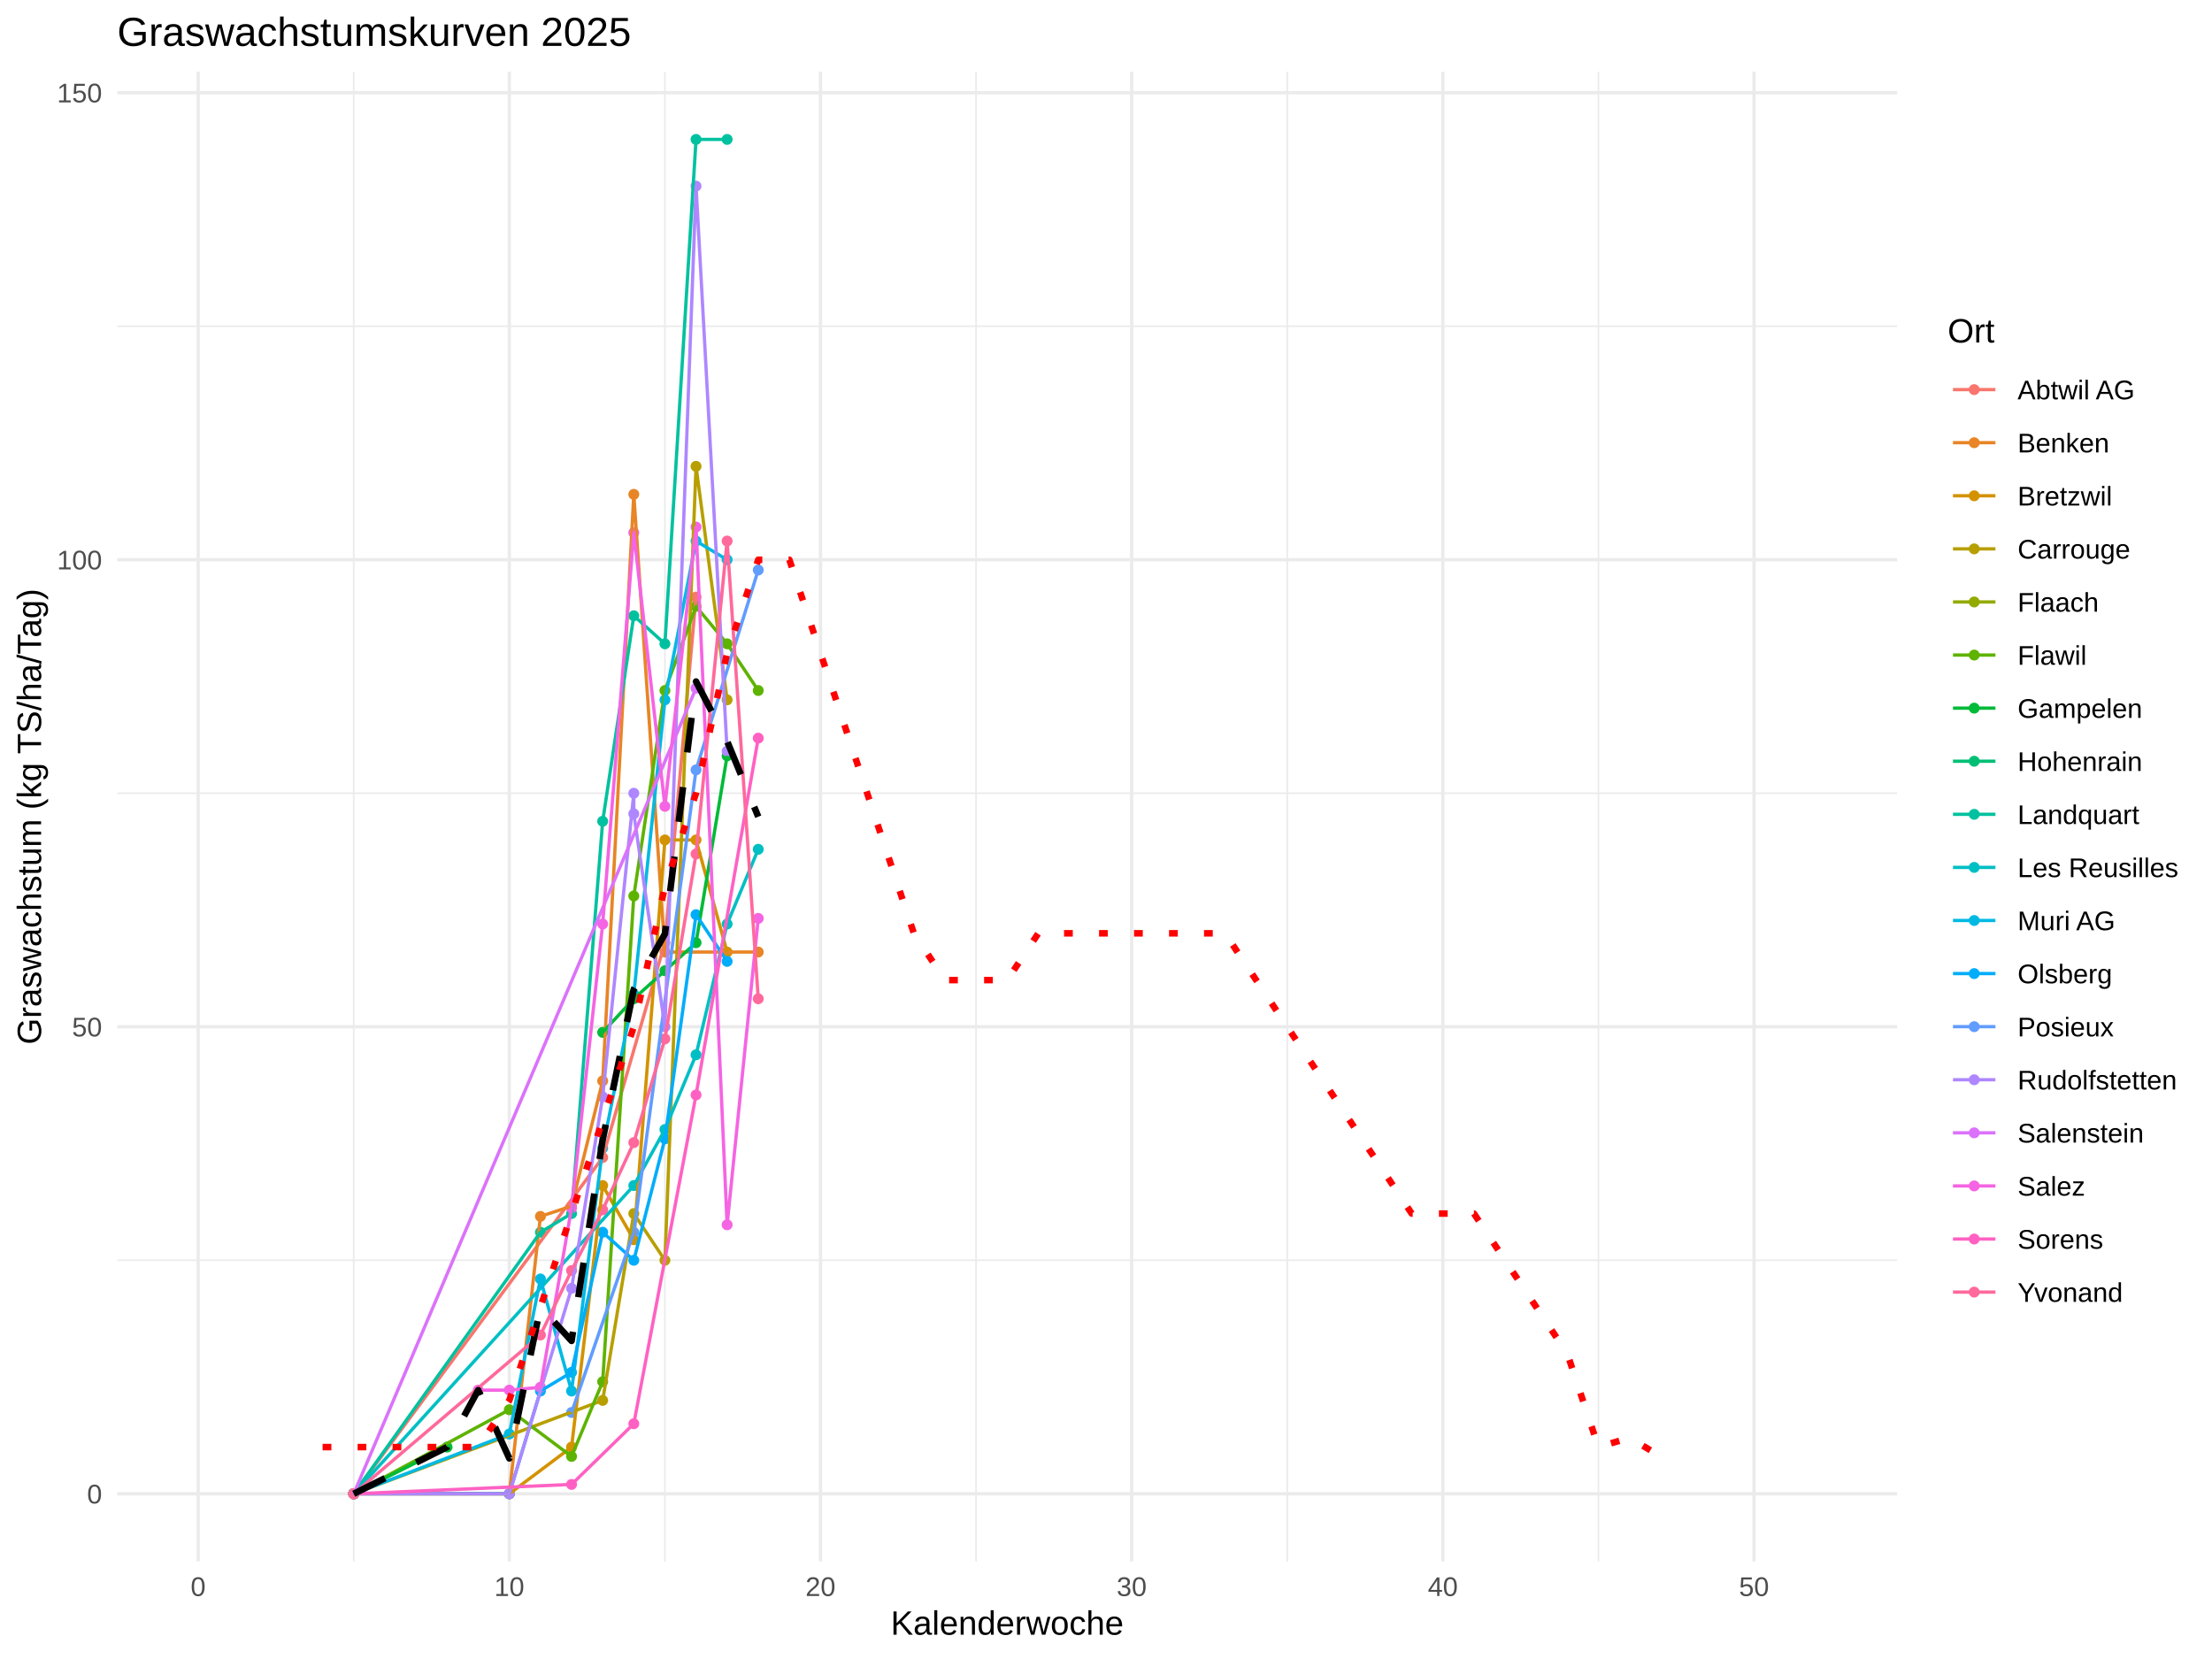
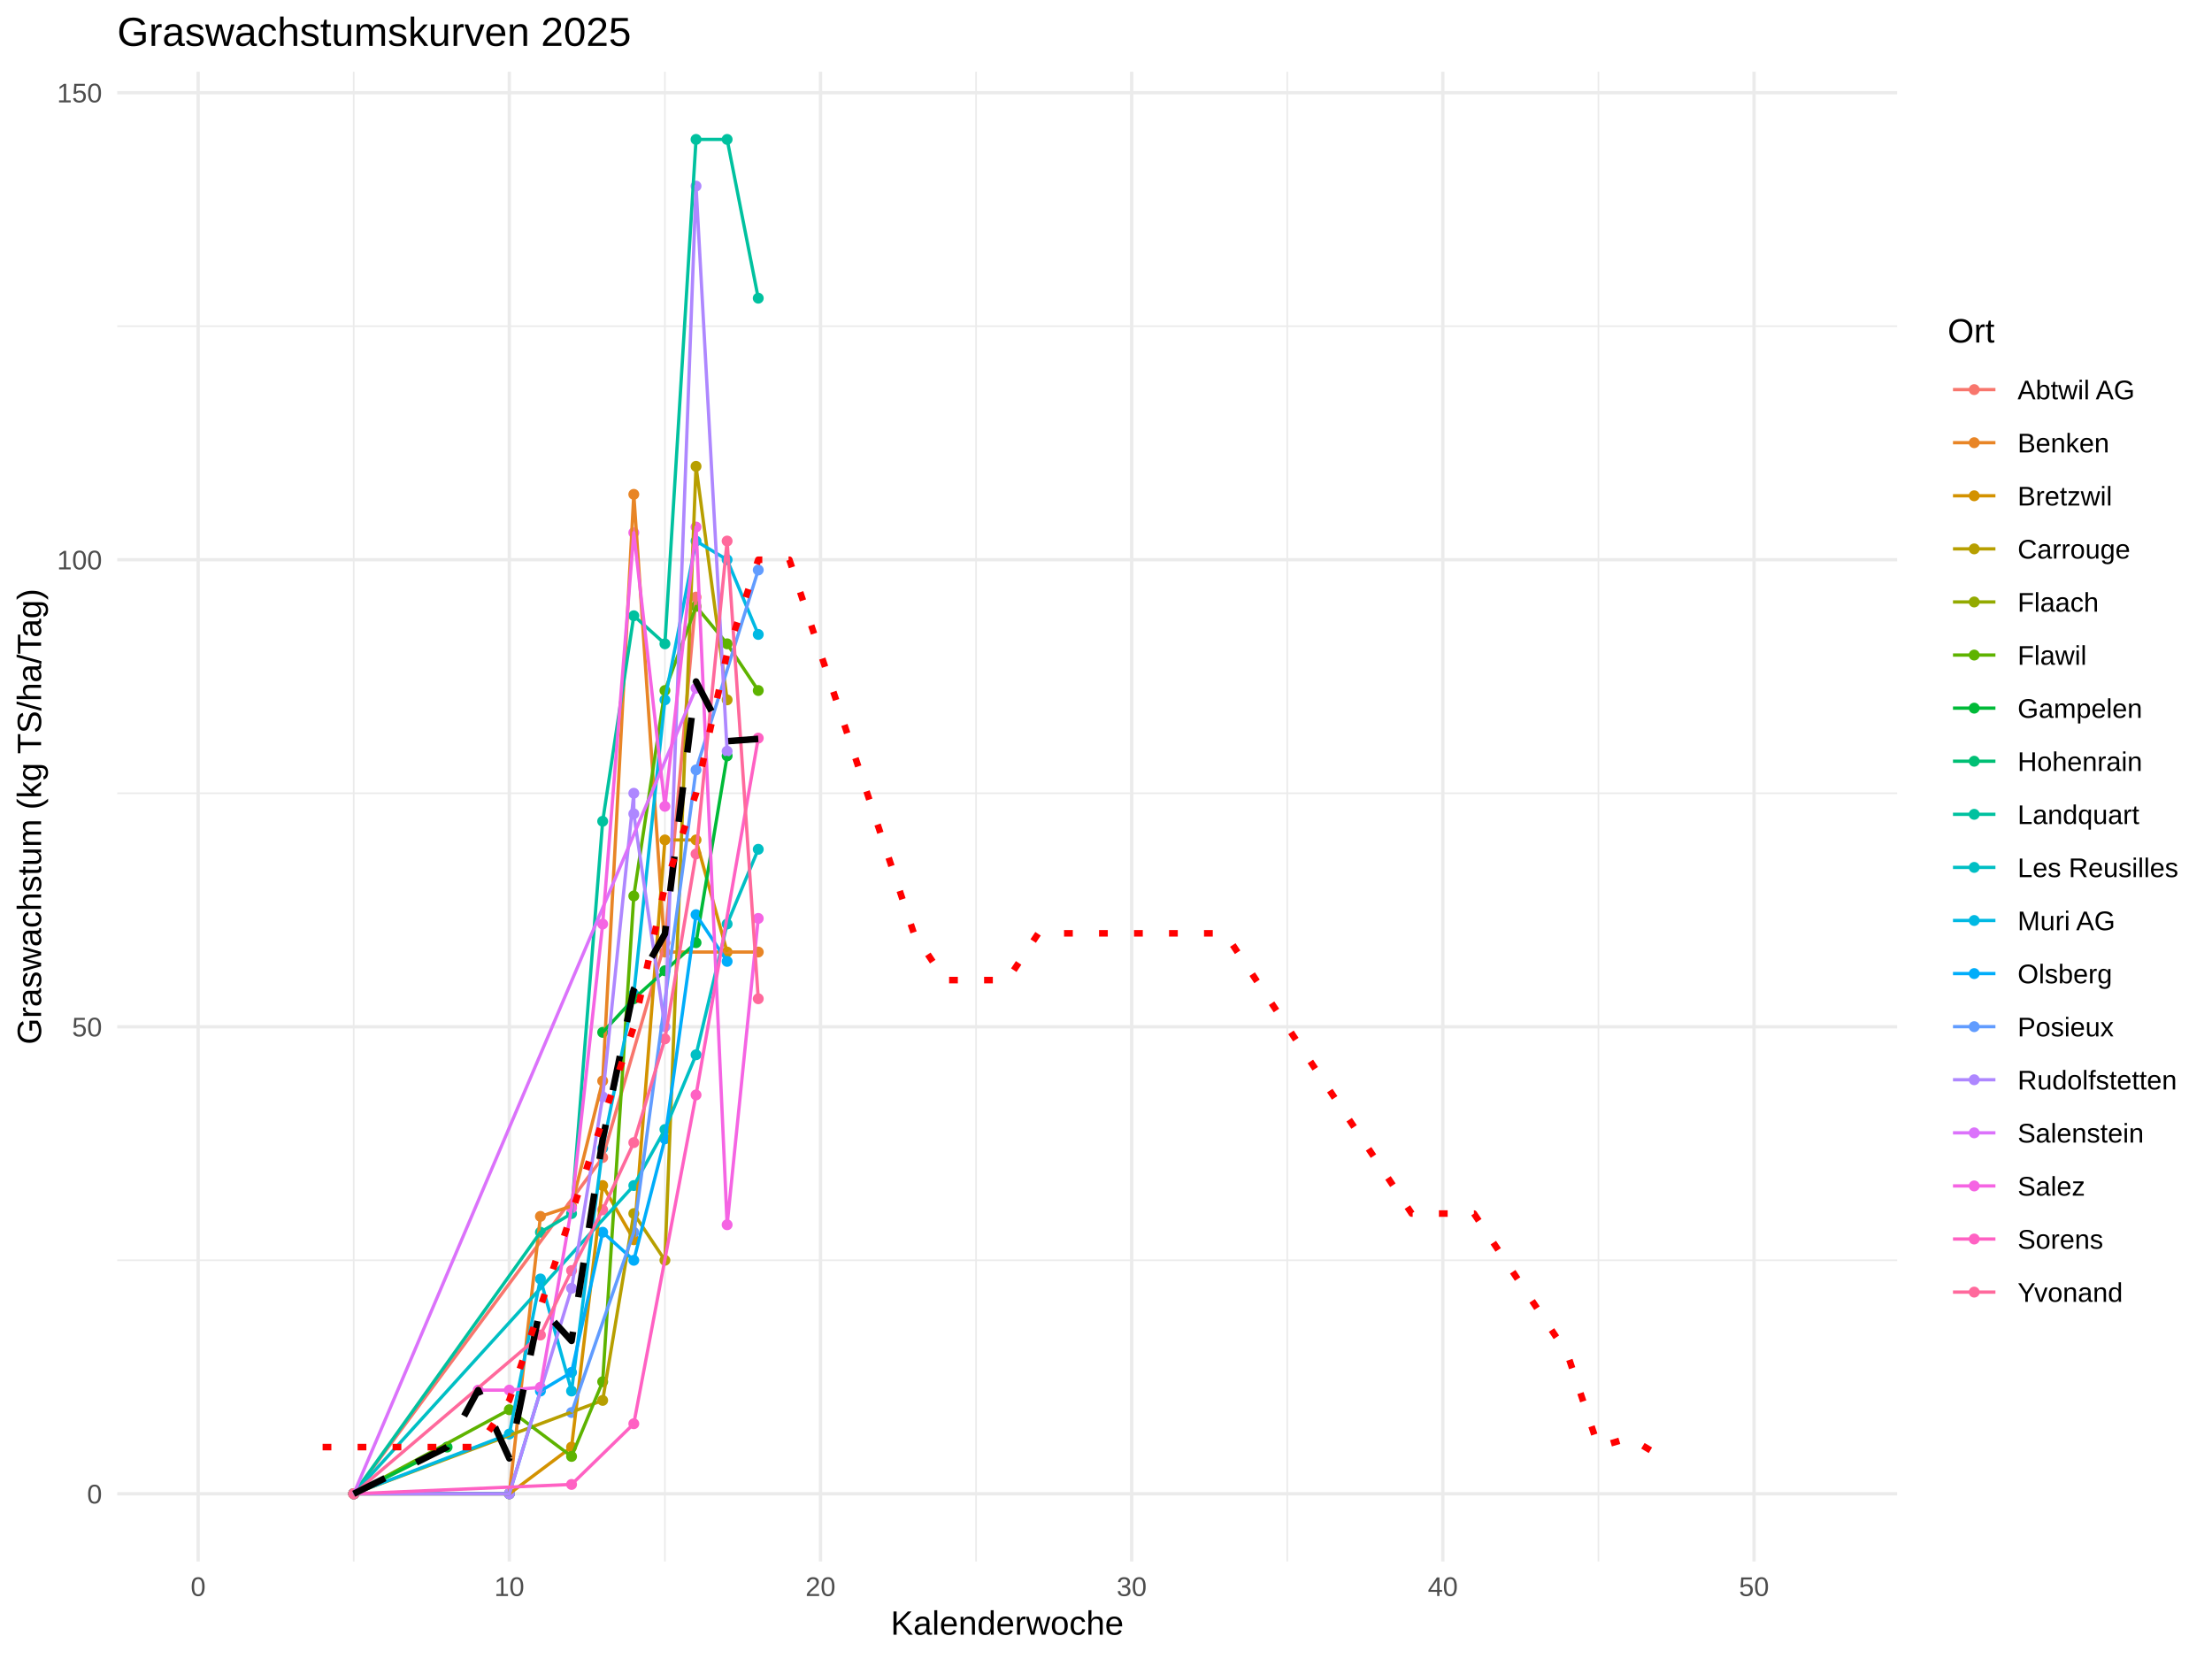
<svg xmlns="http://www.w3.org/2000/svg" class="svglite" width="720.00pt" height="540.00pt" viewBox="0 0 720.00 540.00">
  <defs>
    <style type="text/css">
    .svglite line, .svglite polyline, .svglite polygon, .svglite path, .svglite rect, .svglite circle {
      fill: none;
      stroke: #000000;
      stroke-linecap: round;
      stroke-linejoin: round;
      stroke-miterlimit: 10.00;
    }
    .svglite text {
      white-space: pre;
    }
  </style>
  </defs>
  <rect width="100%" height="100%" style="stroke: none; fill: none;" />
  <defs>
    <clipPath id="cpMC4wMHw3MjAuMDB8MC4wMHw1NDAuMDA=">
      <rect x="0.00" y="0.00" width="720.00" height="540.00" />
    </clipPath>
  </defs>
  <g clip-path="url(#cpMC4wMHw3MjAuMDB8MC4wMHw1NDAuMDA=)">
</g>
  <defs>
    <clipPath id="cpMzguMTZ8NjE3LjUyfDIzLjM0fDUwOC4yNw==">
      <rect x="38.16" y="23.34" width="579.36" height="484.93" />
    </clipPath>
  </defs>
  <g clip-path="url(#cpMzguMTZ8NjE3LjUyfDIzLjM0fDUwOC4yNw==)">
    <polyline points="38.16,410.22 617.52,410.22 " style="stroke-width: 0.53; stroke: #EBEBEB; stroke-linecap: butt;" />
    <polyline points="38.16,258.20 617.52,258.20 " style="stroke-width: 0.53; stroke: #EBEBEB; stroke-linecap: butt;" />
    <polyline points="38.16,106.18 617.52,106.18 " style="stroke-width: 0.53; stroke: #EBEBEB; stroke-linecap: butt;" />
    <polyline points="115.14,508.27 115.14,23.34 " style="stroke-width: 0.53; stroke: #EBEBEB; stroke-linecap: butt;" />
    <polyline points="216.43,508.27 216.43,23.34 " style="stroke-width: 0.53; stroke: #EBEBEB; stroke-linecap: butt;" />
    <polyline points="317.71,508.27 317.71,23.34 " style="stroke-width: 0.53; stroke: #EBEBEB; stroke-linecap: butt;" />
    <polyline points="419.00,508.27 419.00,23.34 " style="stroke-width: 0.53; stroke: #EBEBEB; stroke-linecap: butt;" />
    <polyline points="520.29,508.27 520.29,23.34 " style="stroke-width: 0.53; stroke: #EBEBEB; stroke-linecap: butt;" />
    <polyline points="38.16,486.22 617.52,486.22 " style="stroke-width: 1.07; stroke: #EBEBEB; stroke-linecap: butt;" />
    <polyline points="38.16,334.21 617.52,334.21 " style="stroke-width: 1.07; stroke: #EBEBEB; stroke-linecap: butt;" />
    <polyline points="38.16,182.19 617.52,182.19 " style="stroke-width: 1.07; stroke: #EBEBEB; stroke-linecap: butt;" />
    <polyline points="38.16,30.18 617.52,30.18 " style="stroke-width: 1.07; stroke: #EBEBEB; stroke-linecap: butt;" />
    <polyline points="64.50,508.27 64.50,23.34 " style="stroke-width: 1.07; stroke: #EBEBEB; stroke-linecap: butt;" />
    <polyline points="165.78,508.27 165.78,23.34 " style="stroke-width: 1.07; stroke: #EBEBEB; stroke-linecap: butt;" />
    <polyline points="267.07,508.27 267.07,23.34 " style="stroke-width: 1.07; stroke: #EBEBEB; stroke-linecap: butt;" />
    <polyline points="368.36,508.27 368.36,23.34 " style="stroke-width: 1.07; stroke: #EBEBEB; stroke-linecap: butt;" />
    <polyline points="469.64,508.27 469.64,23.34 " style="stroke-width: 1.07; stroke: #EBEBEB; stroke-linecap: butt;" />
    <polyline points="570.93,508.27 570.93,23.34 " style="stroke-width: 1.07; stroke: #EBEBEB; stroke-linecap: butt;" />
    <circle cx="115.14" cy="486.22" r="1.42" style="stroke-width: 0.71; stroke: #F8766D; fill: #F8766D;" />
    <circle cx="226.56" cy="194.35" r="1.42" style="stroke-width: 0.71; stroke: #F8766D; fill: #F8766D;" />
    <circle cx="196.17" cy="376.77" r="1.42" style="stroke-width: 0.71; stroke: #F8766D; fill: #F8766D;" />
    <circle cx="216.43" cy="306.85" r="1.42" style="stroke-width: 0.71; stroke: #F8766D; fill: #F8766D;" />
    <circle cx="115.14" cy="486.22" r="1.42" style="stroke-width: 0.71; stroke: #E88526; fill: #E88526;" />
    <circle cx="186.04" cy="392.58" r="1.42" style="stroke-width: 0.71; stroke: #E88526; fill: #E88526;" />
+     <circle cx="216.43" cy="309.89" r="1.42" style="stroke-width: 0.71; stroke: #E88526; fill: #E88526;" />
    <circle cx="246.81" cy="309.89" r="1.42" style="stroke-width: 0.71; stroke: #E88526; fill: #E88526;" />
-     <circle cx="216.43" cy="309.89" r="1.42" style="stroke-width: 0.71; stroke: #E88526; fill: #E88526;" />
    <circle cx="175.91" cy="395.93" r="1.42" style="stroke-width: 0.71; stroke: #E88526; fill: #E88526;" />
+     <circle cx="165.78" cy="486.22" r="1.42" style="stroke-width: 0.71; stroke: #E88526; fill: #E88526;" />
    <circle cx="206.30" cy="160.91" r="1.42" style="stroke-width: 0.71; stroke: #E88526; fill: #E88526;" />
-     <circle cx="165.78" cy="486.22" r="1.42" style="stroke-width: 0.71; stroke: #E88526; fill: #E88526;" />
    <circle cx="196.17" cy="351.84" r="1.42" style="stroke-width: 0.71; stroke: #E88526; fill: #E88526;" />
    <circle cx="196.17" cy="385.89" r="1.42" style="stroke-width: 0.71; stroke: #D39200; fill: #D39200;" />
    <circle cx="165.78" cy="486.22" r="1.42" style="stroke-width: 0.71; stroke: #D39200; fill: #D39200;" />
    <circle cx="236.68" cy="309.89" r="1.42" style="stroke-width: 0.71; stroke: #D39200; fill: #D39200;" />
    <circle cx="216.43" cy="273.40" r="1.42" style="stroke-width: 0.71; stroke: #D39200; fill: #D39200;" />
    <circle cx="186.04" cy="471.02" r="1.42" style="stroke-width: 0.71; stroke: #D39200; fill: #D39200;" />
    <circle cx="115.14" cy="486.22" r="1.42" style="stroke-width: 0.71; stroke: #D39200; fill: #D39200;" />
    <circle cx="226.56" cy="273.40" r="1.42" style="stroke-width: 0.71; stroke: #D39200; fill: #D39200;" />
    <circle cx="206.30" cy="403.53" r="1.42" style="stroke-width: 0.71; stroke: #D39200; fill: #D39200;" />
    <circle cx="216.43" cy="410.22" r="1.42" style="stroke-width: 0.71; stroke: #B79F00; fill: #B79F00;" />
    <circle cx="226.56" cy="151.79" r="1.42" style="stroke-width: 0.71; stroke: #B79F00; fill: #B79F00;" />
    <circle cx="196.17" cy="455.82" r="1.42" style="stroke-width: 0.71; stroke: #B79F00; fill: #B79F00;" />
    <circle cx="236.68" cy="227.80" r="1.42" style="stroke-width: 0.71; stroke: #B79F00; fill: #B79F00;" />
    <circle cx="115.14" cy="486.22" r="1.42" style="stroke-width: 0.71; stroke: #B79F00; fill: #B79F00;" />
    <circle cx="206.30" cy="395.01" r="1.42" style="stroke-width: 0.71; stroke: #B79F00; fill: #B79F00;" />
    <circle cx="226.56" cy="197.39" r="1.42" style="stroke-width: 0.71; stroke: #5EB300; fill: #5EB300;" />
    <circle cx="115.14" cy="486.22" r="1.42" style="stroke-width: 0.71; stroke: #5EB300; fill: #5EB300;" />
    <circle cx="216.43" cy="224.76" r="1.42" style="stroke-width: 0.71; stroke: #5EB300; fill: #5EB300;" />
    <circle cx="196.17" cy="449.74" r="1.42" style="stroke-width: 0.71; stroke: #5EB300; fill: #5EB300;" />
    <circle cx="165.78" cy="458.86" r="1.42" style="stroke-width: 0.71; stroke: #5EB300; fill: #5EB300;" />
    <circle cx="206.30" cy="291.64" r="1.42" style="stroke-width: 0.71; stroke: #5EB300; fill: #5EB300;" />
    <circle cx="236.68" cy="209.56" r="1.42" style="stroke-width: 0.71; stroke: #5EB300; fill: #5EB300;" />
    <circle cx="186.04" cy="474.06" r="1.42" style="stroke-width: 0.71; stroke: #5EB300; fill: #5EB300;" />
    <circle cx="246.81" cy="224.76" r="1.42" style="stroke-width: 0.71; stroke: #5EB300; fill: #5EB300;" />
    <circle cx="236.68" cy="246.04" r="1.42" style="stroke-width: 0.71; stroke: #00BA38; fill: #00BA38;" />
    <circle cx="226.56" cy="306.85" r="1.42" style="stroke-width: 0.71; stroke: #00BA38; fill: #00BA38;" />
    <circle cx="145.53" cy="471.02" r="1.42" style="stroke-width: 0.71; stroke: #00BA38; fill: #00BA38;" />
    <circle cx="115.14" cy="486.22" r="1.42" style="stroke-width: 0.71; stroke: #00BA38; fill: #00BA38;" />
    <circle cx="216.43" cy="315.97" r="1.42" style="stroke-width: 0.71; stroke: #00BA38; fill: #00BA38;" />
    <circle cx="206.30" cy="325.09" r="1.42" style="stroke-width: 0.71; stroke: #00BA38; fill: #00BA38;" />
    <circle cx="196.17" cy="336.03" r="1.42" style="stroke-width: 0.71; stroke: #00BA38; fill: #00BA38;" />
    <circle cx="115.14" cy="486.22" r="1.42" style="stroke-width: 0.71; stroke: #00BF74; fill: #00BF74;" />
    <circle cx="206.30" cy="200.43" r="1.42" style="stroke-width: 0.71; stroke: #00C19F; fill: #00C19F;" />
    <circle cx="186.04" cy="395.01" r="1.42" style="stroke-width: 0.71; stroke: #00C19F; fill: #00C19F;" />
    <circle cx="175.91" cy="401.09" r="1.42" style="stroke-width: 0.71; stroke: #00C19F; fill: #00C19F;" />
    <circle cx="115.14" cy="486.22" r="1.42" style="stroke-width: 0.71; stroke: #00C19F; fill: #00C19F;" />
    <circle cx="226.56" cy="45.38" r="1.42" style="stroke-width: 0.71; stroke: #00C19F; fill: #00C19F;" />
-     <circle cx="236.68" cy="45.38" r="1.42" style="stroke-width: 0.71; stroke: #00C19F; fill: #00C19F;" />
    <circle cx="196.17" cy="267.32" r="1.42" style="stroke-width: 0.71; stroke: #00C19F; fill: #00C19F;" />
    <circle cx="216.43" cy="209.56" r="1.42" style="stroke-width: 0.71; stroke: #00C19F; fill: #00C19F;" />
+     <circle cx="236.68" cy="45.38" r="1.42" style="stroke-width: 0.71; stroke: #00C19F; fill: #00C19F;" />
+     <circle cx="246.81" cy="97.06" r="1.42" style="stroke-width: 0.71; stroke: #00C19F; fill: #00C19F;" />
    <circle cx="226.56" cy="343.33" r="1.42" style="stroke-width: 0.71; stroke: #00BFC4; fill: #00BFC4;" />
    <circle cx="246.81" cy="276.44" r="1.42" style="stroke-width: 0.71; stroke: #00BFC4; fill: #00BFC4;" />
    <circle cx="236.68" cy="300.76" r="1.42" style="stroke-width: 0.71; stroke: #00BFC4; fill: #00BFC4;" />
    <circle cx="216.43" cy="367.65" r="1.42" style="stroke-width: 0.71; stroke: #00BFC4; fill: #00BFC4;" />
    <circle cx="206.30" cy="385.89" r="1.42" style="stroke-width: 0.71; stroke: #00BFC4; fill: #00BFC4;" />
    <circle cx="115.14" cy="486.22" r="1.42" style="stroke-width: 0.71; stroke: #00BFC4; fill: #00BFC4;" />
    <circle cx="206.30" cy="323.57" r="1.42" style="stroke-width: 0.71; stroke: #00B9E3; fill: #00B9E3;" />
    <circle cx="115.14" cy="486.22" r="1.42" style="stroke-width: 0.71; stroke: #00B9E3; fill: #00B9E3;" />
-     <circle cx="165.78" cy="466.77" r="1.42" style="stroke-width: 0.71; stroke: #00B9E3; fill: #00B9E3;" />
+     <circle cx="246.81" cy="206.51" r="1.42" style="stroke-width: 0.71; stroke: #00B9E3; fill: #00B9E3;" />
    <circle cx="196.17" cy="373.73" r="1.42" style="stroke-width: 0.71; stroke: #00B9E3; fill: #00B9E3;" />
    <circle cx="226.56" cy="176.11" r="1.42" style="stroke-width: 0.71; stroke: #00B9E3; fill: #00B9E3;" />
    <circle cx="236.68" cy="182.19" r="1.42" style="stroke-width: 0.71; stroke: #00B9E3; fill: #00B9E3;" />
+     <circle cx="165.78" cy="466.77" r="1.42" style="stroke-width: 0.71; stroke: #00B9E3; fill: #00B9E3;" />
    <circle cx="186.04" cy="452.78" r="1.42" style="stroke-width: 0.71; stroke: #00B9E3; fill: #00B9E3;" />
+     <circle cx="216.43" cy="227.80" r="1.42" style="stroke-width: 0.71; stroke: #00B9E3; fill: #00B9E3;" />
    <circle cx="175.91" cy="416.30" r="1.42" style="stroke-width: 0.71; stroke: #00B9E3; fill: #00B9E3;" />
-     <circle cx="216.43" cy="227.80" r="1.42" style="stroke-width: 0.71; stroke: #00B9E3; fill: #00B9E3;" />
    <circle cx="175.91" cy="452.78" r="1.42" style="stroke-width: 0.71; stroke: #00ADFA; fill: #00ADFA;" />
    <circle cx="196.17" cy="401.09" r="1.42" style="stroke-width: 0.71; stroke: #00ADFA; fill: #00ADFA;" />
    <circle cx="236.68" cy="312.93" r="1.42" style="stroke-width: 0.71; stroke: #00ADFA; fill: #00ADFA;" />
    <circle cx="216.43" cy="370.69" r="1.42" style="stroke-width: 0.71; stroke: #00ADFA; fill: #00ADFA;" />
    <circle cx="226.56" cy="297.72" r="1.42" style="stroke-width: 0.71; stroke: #00ADFA; fill: #00ADFA;" />
    <circle cx="115.14" cy="486.22" r="1.42" style="stroke-width: 0.71; stroke: #00ADFA; fill: #00ADFA;" />
    <circle cx="165.78" cy="486.22" r="1.42" style="stroke-width: 0.71; stroke: #00ADFA; fill: #00ADFA;" />
    <circle cx="206.30" cy="410.22" r="1.42" style="stroke-width: 0.71; stroke: #00ADFA; fill: #00ADFA;" />
    <circle cx="186.04" cy="446.70" r="1.42" style="stroke-width: 0.71; stroke: #00ADFA; fill: #00ADFA;" />
    <circle cx="206.30" cy="401.09" r="1.42" style="stroke-width: 0.71; stroke: #619CFF; fill: #619CFF;" />
    <circle cx="186.04" cy="459.77" r="1.42" style="stroke-width: 0.71; stroke: #619CFF; fill: #619CFF;" />
    <circle cx="246.81" cy="185.54" r="1.42" style="stroke-width: 0.71; stroke: #619CFF; fill: #619CFF;" />
    <circle cx="226.56" cy="250.60" r="1.42" style="stroke-width: 0.71; stroke: #619CFF; fill: #619CFF;" />
    <circle cx="226.56" cy="60.58" r="1.42" style="stroke-width: 0.71; stroke: #AE87FF; fill: #AE87FF;" />
+     <circle cx="216.43" cy="334.21" r="1.42" style="stroke-width: 0.71; stroke: #AE87FF; fill: #AE87FF;" />
    <circle cx="206.30" cy="258.20" r="1.42" style="stroke-width: 0.71; stroke: #AE87FF; fill: #AE87FF;" />
-     <circle cx="216.43" cy="334.21" r="1.42" style="stroke-width: 0.71; stroke: #AE87FF; fill: #AE87FF;" />
+     <circle cx="236.68" cy="244.52" r="1.42" style="stroke-width: 0.71; stroke: #AE87FF; fill: #AE87FF;" />
    <circle cx="196.17" cy="357.01" r="1.42" style="stroke-width: 0.71; stroke: #AE87FF; fill: #AE87FF;" />
-     <circle cx="236.68" cy="244.52" r="1.42" style="stroke-width: 0.71; stroke: #AE87FF; fill: #AE87FF;" />
-     <circle cx="206.30" cy="264.89" r="1.42" style="stroke-width: 0.71; stroke: #AE87FF; fill: #AE87FF;" />
    <circle cx="115.14" cy="486.22" r="1.42" style="stroke-width: 0.71; stroke: #AE87FF; fill: #AE87FF;" />
    <circle cx="165.78" cy="486.22" r="1.42" style="stroke-width: 0.71; stroke: #AE87FF; fill: #AE87FF;" />
+     <circle cx="206.30" cy="264.89" r="1.42" style="stroke-width: 0.71; stroke: #AE87FF; fill: #AE87FF;" />
    <circle cx="186.04" cy="419.34" r="1.42" style="stroke-width: 0.71; stroke: #AE87FF; fill: #AE87FF;" />
    <circle cx="115.14" cy="486.22" r="1.42" style="stroke-width: 0.71; stroke: #DB72FB; fill: #DB72FB;" />
    <circle cx="226.56" cy="224.00" r="1.42" style="stroke-width: 0.71; stroke: #DB72FB; fill: #DB72FB;" />
    <circle cx="206.30" cy="173.38" r="1.42" style="stroke-width: 0.71; stroke: #F564E3; fill: #F564E3;" />
-     <circle cx="175.91" cy="451.56" r="1.42" style="stroke-width: 0.71; stroke: #F564E3; fill: #F564E3;" />
    <circle cx="216.43" cy="262.46" r="1.42" style="stroke-width: 0.71; stroke: #F564E3; fill: #F564E3;" />
    <circle cx="226.56" cy="171.55" r="1.42" style="stroke-width: 0.71; stroke: #F564E3; fill: #F564E3;" />
-     <circle cx="165.78" cy="452.48" r="1.42" style="stroke-width: 0.71; stroke: #F564E3; fill: #F564E3;" />
+     <circle cx="175.91" cy="451.56" r="1.42" style="stroke-width: 0.71; stroke: #F564E3; fill: #F564E3;" />
    <circle cx="236.68" cy="398.66" r="1.42" style="stroke-width: 0.71; stroke: #F564E3; fill: #F564E3;" />
    <circle cx="246.81" cy="298.94" r="1.42" style="stroke-width: 0.71; stroke: #F564E3; fill: #F564E3;" />
+     <circle cx="165.78" cy="452.48" r="1.42" style="stroke-width: 0.71; stroke: #F564E3; fill: #F564E3;" />
+     <circle cx="186.04" cy="393.19" r="1.42" style="stroke-width: 0.71; stroke: #F564E3; fill: #F564E3;" />
    <circle cx="196.17" cy="300.76" r="1.42" style="stroke-width: 0.71; stroke: #F564E3; fill: #F564E3;" />
-     <circle cx="186.04" cy="393.19" r="1.42" style="stroke-width: 0.71; stroke: #F564E3; fill: #F564E3;" />
    <circle cx="155.66" cy="452.48" r="1.42" style="stroke-width: 0.71; stroke: #F564E3; fill: #F564E3;" />
    <circle cx="226.56" cy="356.40" r="1.42" style="stroke-width: 0.71; stroke: #FF61C3; fill: #FF61C3;" />
    <circle cx="206.30" cy="463.42" r="1.42" style="stroke-width: 0.71; stroke: #FF61C3; fill: #FF61C3;" />
    <circle cx="115.14" cy="486.22" r="1.42" style="stroke-width: 0.71; stroke: #FF61C3; fill: #FF61C3;" />
    <circle cx="115.14" cy="486.22" r="1.42" style="stroke-width: 0.71; stroke: #FF61C3; fill: #FF61C3;" />
    <circle cx="246.81" cy="240.26" r="1.42" style="stroke-width: 0.71; stroke: #FF61C3; fill: #FF61C3;" />
    <circle cx="186.04" cy="483.18" r="1.42" style="stroke-width: 0.71; stroke: #FF61C3; fill: #FF61C3;" />
    <circle cx="115.14" cy="486.22" r="1.42" style="stroke-width: 0.71; stroke: #93AA00; fill: #93AA00;" />
    <circle cx="115.14" cy="486.22" r="1.42" style="stroke-width: 0.71; stroke: #FF699C; fill: #FF699C;" />
    <circle cx="196.17" cy="393.80" r="1.42" style="stroke-width: 0.71; stroke: #FF699C; fill: #FF699C;" />
    <circle cx="175.91" cy="434.54" r="1.42" style="stroke-width: 0.71; stroke: #FF699C; fill: #FF699C;" />
    <circle cx="226.56" cy="277.96" r="1.42" style="stroke-width: 0.71; stroke: #FF699C; fill: #FF699C;" />
    <circle cx="186.04" cy="413.56" r="1.42" style="stroke-width: 0.71; stroke: #FF699C; fill: #FF699C;" />
    <circle cx="206.30" cy="371.91" r="1.42" style="stroke-width: 0.71; stroke: #FF699C; fill: #FF699C;" />
    <circle cx="236.68" cy="176.11" r="1.42" style="stroke-width: 0.71; stroke: #FF699C; fill: #FF699C;" />
    <circle cx="216.43" cy="338.16" r="1.42" style="stroke-width: 0.71; stroke: #FF699C; fill: #FF699C;" />
    <circle cx="246.81" cy="325.09" r="1.42" style="stroke-width: 0.71; stroke: #FF699C; fill: #FF699C;" />
    <polyline points="115.14,486.22 196.17,376.77 216.43,306.85 226.56,194.35 " style="stroke-width: 1.07; stroke: #F8766D; stroke-linecap: butt;" />
    <polyline points="115.14,486.22 165.78,486.22 175.91,395.93 186.04,392.58 196.17,351.84 206.30,160.91 216.43,309.89 246.81,309.89 " style="stroke-width: 1.07; stroke: #E88526; stroke-linecap: butt;" />
    <polyline points="115.14,486.22 165.78,486.22 186.04,471.02 196.17,385.89 206.30,403.53 216.43,273.40 226.56,273.40 236.68,309.89 " style="stroke-width: 1.07; stroke: #D39200; stroke-linecap: butt;" />
    <polyline points="115.14,486.22 196.17,455.82 206.30,395.01 216.43,410.22 226.56,151.79 236.68,227.80 " style="stroke-width: 1.07; stroke: #B79F00; stroke-linecap: butt;" />
    <polyline points="115.14,486.22 165.78,458.86 186.04,474.06 196.17,449.74 206.30,291.64 216.43,224.76 226.56,197.39 236.68,209.56 246.81,224.76 " style="stroke-width: 1.07; stroke: #5EB300; stroke-linecap: butt;" />
    <polyline points="115.14,486.22 145.53,471.02 " style="stroke-width: 1.07; stroke: #00BA38; stroke-linecap: butt;" />
    <polyline points="196.17,336.03 206.30,325.09 216.43,315.97 226.56,306.85 236.68,246.04 " style="stroke-width: 1.07; stroke: #00BA38; stroke-linecap: butt;" />
-     <polyline points="115.14,486.22 175.91,401.09 186.04,395.01 196.17,267.32 206.30,200.43 216.43,209.56 226.56,45.38 236.68,45.38 " style="stroke-width: 1.07; stroke: #00C19F; stroke-linecap: butt;" />
+     <polyline points="115.14,486.22 175.91,401.09 186.04,395.01 196.17,267.32 206.30,200.43 216.43,209.56 226.56,45.38 236.68,45.38 246.81,97.06 " style="stroke-width: 1.07; stroke: #00C19F; stroke-linecap: butt;" />
    <polyline points="115.14,486.22 206.30,385.89 216.43,367.65 226.56,343.33 236.68,300.76 246.81,276.44 " style="stroke-width: 1.07; stroke: #00BFC4; stroke-linecap: butt;" />
-     <polyline points="115.14,486.22 165.78,466.77 175.91,416.30 186.04,452.78 196.17,373.73 206.30,323.57 216.43,227.80 226.56,176.11 236.68,182.19 " style="stroke-width: 1.07; stroke: #00B9E3; stroke-linecap: butt;" />
+     <polyline points="115.14,486.22 165.78,466.77 175.91,416.30 186.04,452.78 196.17,373.73 206.30,323.57 216.43,227.80 226.56,176.11 236.68,182.19 246.81,206.51 " style="stroke-width: 1.07; stroke: #00B9E3; stroke-linecap: butt;" />
    <polyline points="115.14,486.22 165.78,486.22 175.91,452.78 186.04,446.70 196.17,401.09 206.30,410.22 216.43,370.69 226.56,297.72 236.68,312.93 " style="stroke-width: 1.07; stroke: #00ADFA; stroke-linecap: butt;" />
    <polyline points="186.04,459.77 206.30,401.09 226.56,250.60 246.81,185.54 " style="stroke-width: 1.07; stroke: #619CFF; stroke-linecap: butt;" />
    <polyline points="115.14,486.22 165.78,486.22 186.04,419.34 196.17,357.01 206.30,258.20 206.30,264.89 216.43,334.21 226.56,60.58 236.68,244.52 " style="stroke-width: 1.07; stroke: #AE87FF; stroke-linecap: butt;" />
    <polyline points="115.14,486.22 226.56,224.00 " style="stroke-width: 1.07; stroke: #DB72FB; stroke-linecap: butt;" />
    <polyline points="155.66,452.48 165.78,452.48 175.91,451.56 186.04,393.19 196.17,300.76 206.30,173.38 216.43,262.46 226.56,171.55 236.68,398.66 246.81,298.94 " style="stroke-width: 1.07; stroke: #F564E3; stroke-linecap: butt;" />
    <polyline points="115.14,486.22 115.14,486.22 186.04,483.18 206.30,463.42 226.56,356.40 246.81,240.26 " style="stroke-width: 1.07; stroke: #FF61C3; stroke-linecap: butt;" />
    <polyline points="115.14,486.22 175.91,434.54 186.04,413.56 196.17,393.80 206.30,371.91 216.43,338.16 226.56,277.96 236.68,176.11 246.81,325.09 " style="stroke-width: 1.07; stroke: #FF699C; stroke-linecap: butt;" />
-     <polyline points="115.14,486.22 145.53,471.02 155.66,452.48 165.78,474.71 175.91,425.37 186.04,436.47 196.17,370.82 206.30,321.95 216.43,303.97 226.56,221.83 236.68,241.26 246.81,265.84 " style="stroke-width: 2.13; stroke-dasharray: 11.38,11.38; stroke-linecap: butt;" />
+     <polyline points="115.14,486.22 145.53,471.02 155.66,452.48 165.78,474.71 175.91,425.37 186.04,436.47 196.17,370.82 206.30,321.95 216.43,303.97 226.56,221.83 236.68,241.26 246.81,240.50 " style="stroke-width: 2.13; stroke-dasharray: 11.38,11.38; stroke-linecap: butt;" />
    <polyline points="105.01,471.02 115.14,471.02 125.27,471.02 135.40,471.02 145.53,471.02 155.66,471.02 165.78,455.82 175.91,425.42 186.04,395.01 196.17,364.61 206.30,334.21 216.43,288.60 226.56,258.20 236.68,212.60 246.81,182.19 256.94,182.19 267.07,212.60 277.20,243.00 287.33,273.40 297.46,303.80 307.58,319.01 317.71,319.01 327.84,319.01 337.97,303.80 348.10,303.80 358.23,303.80 368.36,303.80 378.49,303.80 388.61,303.80 398.74,303.80 408.87,319.01 419.00,334.21 429.13,349.41 439.26,364.61 449.39,379.81 459.51,395.01 469.64,395.01 479.77,395.01 489.90,410.22 500.03,425.42 510.16,440.62 520.29,471.02 530.41,467.98 540.54,474.06 " style="stroke-width: 2.13; stroke: #FF0000; stroke-dasharray: 2.85,8.54; stroke-linecap: butt;" />
  </g>
  <g clip-path="url(#cpMC4wMHw3MjAuMDB8MC4wMHw1NDAuMDA=)">
    <text x="33.23" y="489.38" text-anchor="end" style="font-size: 8.80px;fill: #4D4D4D; font-family: &quot;Arial&quot;;" textLength="4.90px" lengthAdjust="spacingAndGlyphs">0</text>
    <text x="33.23" y="337.36" text-anchor="end" style="font-size: 8.80px;fill: #4D4D4D; font-family: &quot;Arial&quot;;" textLength="9.79px" lengthAdjust="spacingAndGlyphs">50</text>
    <text x="33.23" y="185.35" text-anchor="end" style="font-size: 8.80px;fill: #4D4D4D; font-family: &quot;Arial&quot;;" textLength="14.69px" lengthAdjust="spacingAndGlyphs">100</text>
    <text x="33.23" y="33.33" text-anchor="end" style="font-size: 8.80px;fill: #4D4D4D; font-family: &quot;Arial&quot;;" textLength="14.69px" lengthAdjust="spacingAndGlyphs">150</text>
    <text x="64.50" y="519.50" text-anchor="middle" style="font-size: 8.80px;fill: #4D4D4D; font-family: &quot;Arial&quot;;" textLength="4.90px" lengthAdjust="spacingAndGlyphs">0</text>
    <text x="165.78" y="519.50" text-anchor="middle" style="font-size: 8.80px;fill: #4D4D4D; font-family: &quot;Arial&quot;;" textLength="9.79px" lengthAdjust="spacingAndGlyphs">10</text>
    <text x="267.07" y="519.50" text-anchor="middle" style="font-size: 8.80px;fill: #4D4D4D; font-family: &quot;Arial&quot;;" textLength="9.79px" lengthAdjust="spacingAndGlyphs">20</text>
    <text x="368.36" y="519.50" text-anchor="middle" style="font-size: 8.80px;fill: #4D4D4D; font-family: &quot;Arial&quot;;" textLength="9.79px" lengthAdjust="spacingAndGlyphs">30</text>
    <text x="469.64" y="519.50" text-anchor="middle" style="font-size: 8.80px;fill: #4D4D4D; font-family: &quot;Arial&quot;;" textLength="9.79px" lengthAdjust="spacingAndGlyphs">40</text>
    <text x="570.93" y="519.50" text-anchor="middle" style="font-size: 8.80px;fill: #4D4D4D; font-family: &quot;Arial&quot;;" textLength="9.79px" lengthAdjust="spacingAndGlyphs">50</text>
    <text x="327.84" y="532.09" text-anchor="middle" style="font-size: 11.00px; font-family: &quot;Arial&quot;;" textLength="75.84px" lengthAdjust="spacingAndGlyphs">Kalenderwoche</text>
    <text transform="translate(13.37,265.80) rotate(-90)" text-anchor="middle" style="font-size: 11.00px; font-family: &quot;Arial&quot;;" textLength="149.77px" lengthAdjust="spacingAndGlyphs">Graswachstum (kg TS/ha/Tag)</text>
    <text x="633.96" y="111.49" style="font-size: 11.00px; font-family: &quot;Arial&quot;;" textLength="15.27px" lengthAdjust="spacingAndGlyphs">Ort</text>
    <circle cx="642.60" cy="126.82" r="1.42" style="stroke-width: 0.71; stroke: #F8766D; fill: #F8766D;" />
    <line x1="635.69" y1="126.82" x2="649.51" y2="126.82" style="stroke-width: 1.07; stroke: #F8766D; stroke-linecap: butt;" />
    <circle cx="642.60" cy="144.10" r="1.42" style="stroke-width: 0.71; stroke: #E88526; fill: #E88526;" />
    <line x1="635.69" y1="144.10" x2="649.51" y2="144.10" style="stroke-width: 1.07; stroke: #E88526; stroke-linecap: butt;" />
    <circle cx="642.60" cy="161.38" r="1.42" style="stroke-width: 0.71; stroke: #D39200; fill: #D39200;" />
    <line x1="635.69" y1="161.38" x2="649.51" y2="161.38" style="stroke-width: 1.07; stroke: #D39200; stroke-linecap: butt;" />
    <circle cx="642.60" cy="178.66" r="1.42" style="stroke-width: 0.71; stroke: #B79F00; fill: #B79F00;" />
    <line x1="635.69" y1="178.66" x2="649.51" y2="178.66" style="stroke-width: 1.07; stroke: #B79F00; stroke-linecap: butt;" />
    <circle cx="642.60" cy="195.94" r="1.42" style="stroke-width: 0.71; stroke: #93AA00; fill: #93AA00;" />
    <line x1="635.69" y1="195.94" x2="649.51" y2="195.94" style="stroke-width: 1.07; stroke: #93AA00; stroke-linecap: butt;" />
    <circle cx="642.60" cy="213.22" r="1.42" style="stroke-width: 0.71; stroke: #5EB300; fill: #5EB300;" />
    <line x1="635.69" y1="213.22" x2="649.51" y2="213.22" style="stroke-width: 1.07; stroke: #5EB300; stroke-linecap: butt;" />
    <circle cx="642.60" cy="230.50" r="1.42" style="stroke-width: 0.71; stroke: #00BA38; fill: #00BA38;" />
    <line x1="635.69" y1="230.50" x2="649.51" y2="230.50" style="stroke-width: 1.07; stroke: #00BA38; stroke-linecap: butt;" />
    <circle cx="642.60" cy="247.78" r="1.42" style="stroke-width: 0.71; stroke: #00BF74; fill: #00BF74;" />
    <line x1="635.69" y1="247.78" x2="649.51" y2="247.78" style="stroke-width: 1.07; stroke: #00BF74; stroke-linecap: butt;" />
    <circle cx="642.60" cy="265.06" r="1.42" style="stroke-width: 0.71; stroke: #00C19F; fill: #00C19F;" />
    <line x1="635.69" y1="265.06" x2="649.51" y2="265.06" style="stroke-width: 1.07; stroke: #00C19F; stroke-linecap: butt;" />
    <circle cx="642.60" cy="282.34" r="1.42" style="stroke-width: 0.71; stroke: #00BFC4; fill: #00BFC4;" />
    <line x1="635.69" y1="282.34" x2="649.51" y2="282.34" style="stroke-width: 1.07; stroke: #00BFC4; stroke-linecap: butt;" />
    <circle cx="642.60" cy="299.62" r="1.42" style="stroke-width: 0.71; stroke: #00B9E3; fill: #00B9E3;" />
    <line x1="635.69" y1="299.62" x2="649.51" y2="299.62" style="stroke-width: 1.07; stroke: #00B9E3; stroke-linecap: butt;" />
    <circle cx="642.60" cy="316.90" r="1.42" style="stroke-width: 0.71; stroke: #00ADFA; fill: #00ADFA;" />
    <line x1="635.69" y1="316.90" x2="649.51" y2="316.90" style="stroke-width: 1.07; stroke: #00ADFA; stroke-linecap: butt;" />
    <circle cx="642.60" cy="334.18" r="1.42" style="stroke-width: 0.71; stroke: #619CFF; fill: #619CFF;" />
    <line x1="635.69" y1="334.18" x2="649.51" y2="334.18" style="stroke-width: 1.07; stroke: #619CFF; stroke-linecap: butt;" />
    <circle cx="642.60" cy="351.46" r="1.42" style="stroke-width: 0.71; stroke: #AE87FF; fill: #AE87FF;" />
    <line x1="635.69" y1="351.46" x2="649.51" y2="351.46" style="stroke-width: 1.07; stroke: #AE87FF; stroke-linecap: butt;" />
    <circle cx="642.60" cy="368.74" r="1.42" style="stroke-width: 0.71; stroke: #DB72FB; fill: #DB72FB;" />
    <line x1="635.69" y1="368.74" x2="649.51" y2="368.74" style="stroke-width: 1.07; stroke: #DB72FB; stroke-linecap: butt;" />
    <circle cx="642.60" cy="386.02" r="1.42" style="stroke-width: 0.71; stroke: #F564E3; fill: #F564E3;" />
    <line x1="635.69" y1="386.02" x2="649.51" y2="386.02" style="stroke-width: 1.07; stroke: #F564E3; stroke-linecap: butt;" />
    <circle cx="642.60" cy="403.30" r="1.42" style="stroke-width: 0.71; stroke: #FF61C3; fill: #FF61C3;" />
    <line x1="635.69" y1="403.30" x2="649.51" y2="403.30" style="stroke-width: 1.07; stroke: #FF61C3; stroke-linecap: butt;" />
    <circle cx="642.60" cy="420.58" r="1.42" style="stroke-width: 0.71; stroke: #FF699C; fill: #FF699C;" />
    <line x1="635.69" y1="420.58" x2="649.51" y2="420.58" style="stroke-width: 1.07; stroke: #FF699C; stroke-linecap: butt;" />
    <text x="656.72" y="129.98" style="font-size: 8.80px; font-family: &quot;Arial&quot;;" textLength="38.61px" lengthAdjust="spacingAndGlyphs">Abtwil AG</text>
    <text x="656.72" y="147.26" style="font-size: 8.80px; font-family: &quot;Arial&quot;;" textLength="29.85px" lengthAdjust="spacingAndGlyphs">Benken</text>
    <text x="656.72" y="164.54" style="font-size: 8.80px; font-family: &quot;Arial&quot;;" textLength="30.79px" lengthAdjust="spacingAndGlyphs">Bretzwil</text>
    <text x="656.72" y="181.82" style="font-size: 8.80px; font-family: &quot;Arial&quot;;" textLength="36.69px" lengthAdjust="spacingAndGlyphs">Carrouge</text>
    <text x="656.72" y="199.10" style="font-size: 8.80px; font-family: &quot;Arial&quot;;" textLength="26.41px" lengthAdjust="spacingAndGlyphs">Flaach</text>
    <text x="656.72" y="216.38" style="font-size: 8.80px; font-family: &quot;Arial&quot;;" textLength="22.47px" lengthAdjust="spacingAndGlyphs">Flawil</text>
    <text x="656.72" y="233.66" style="font-size: 8.80px; font-family: &quot;Arial&quot;;" textLength="40.60px" lengthAdjust="spacingAndGlyphs">Gampelen</text>
    <text x="656.72" y="250.94" style="font-size: 8.80px; font-family: &quot;Arial&quot;;" textLength="40.61px" lengthAdjust="spacingAndGlyphs">Hohenrain</text>
    <text x="656.72" y="268.22" style="font-size: 8.80px; font-family: &quot;Arial&quot;;" textLength="39.64px" lengthAdjust="spacingAndGlyphs">Landquart</text>
    <text x="656.72" y="285.50" style="font-size: 8.80px; font-family: &quot;Arial&quot;;" textLength="52.32px" lengthAdjust="spacingAndGlyphs">Les Reusilles</text>
    <text x="656.72" y="302.78" style="font-size: 8.80px; font-family: &quot;Arial&quot;;" textLength="32.26px" lengthAdjust="spacingAndGlyphs">Muri AG</text>
    <text x="656.72" y="320.06" style="font-size: 8.80px; font-family: &quot;Arial&quot;;" textLength="30.81px" lengthAdjust="spacingAndGlyphs">Olsberg</text>
    <text x="656.72" y="337.34" style="font-size: 8.80px; font-family: &quot;Arial&quot;;" textLength="31.31px" lengthAdjust="spacingAndGlyphs">Posieux</text>
    <text x="656.72" y="354.62" style="font-size: 8.80px; font-family: &quot;Arial&quot;;" textLength="51.84px" lengthAdjust="spacingAndGlyphs">Rudolfstetten</text>
    <text x="656.72" y="371.90" style="font-size: 8.80px; font-family: &quot;Arial&quot;;" textLength="41.09px" lengthAdjust="spacingAndGlyphs">Salenstein</text>
    <text x="656.72" y="389.18" style="font-size: 8.80px; font-family: &quot;Arial&quot;;" textLength="22.01px" lengthAdjust="spacingAndGlyphs">Salez</text>
    <text x="656.72" y="406.46" style="font-size: 8.80px; font-family: &quot;Arial&quot;;" textLength="27.89px" lengthAdjust="spacingAndGlyphs">Sorens</text>
    <text x="656.72" y="423.74" style="font-size: 8.80px; font-family: &quot;Arial&quot;;" textLength="34.75px" lengthAdjust="spacingAndGlyphs">Yvonand</text>
    <text x="38.16" y="14.94" style="font-size: 13.20px; font-family: &quot;Arial&quot;;" textLength="167.16px" lengthAdjust="spacingAndGlyphs">Graswachstumskurven 2025</text>
  </g>
</svg>
